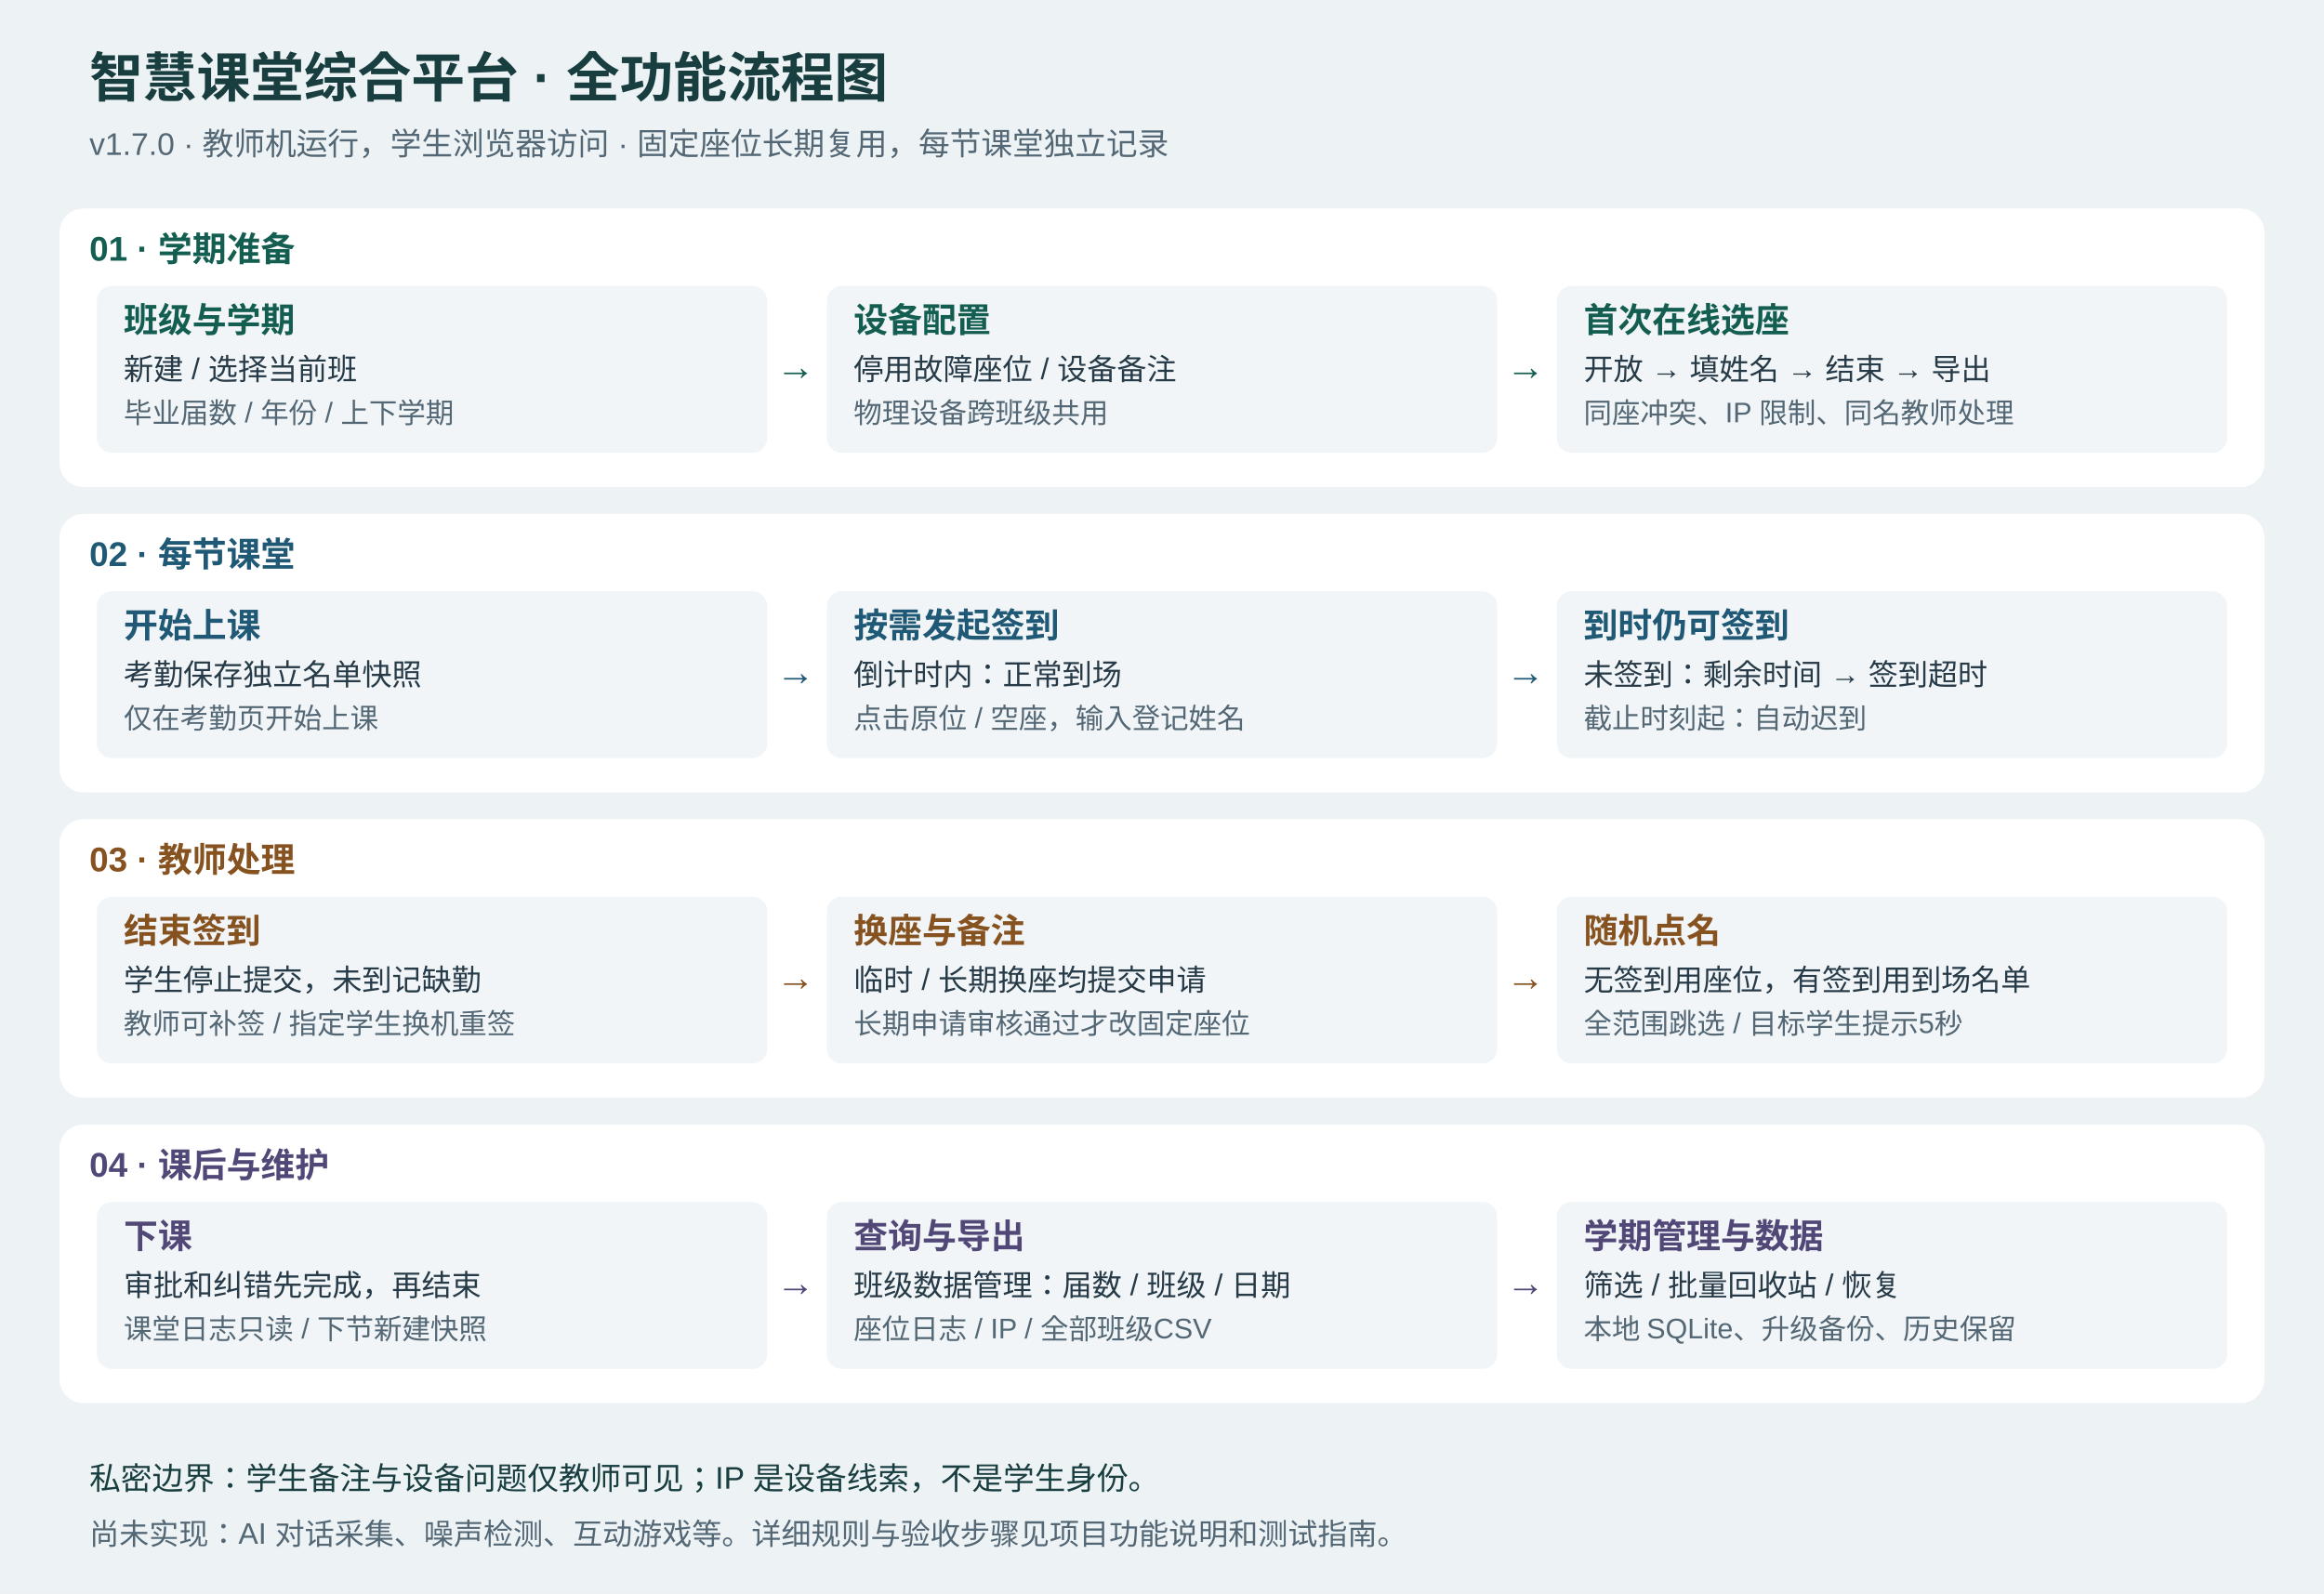
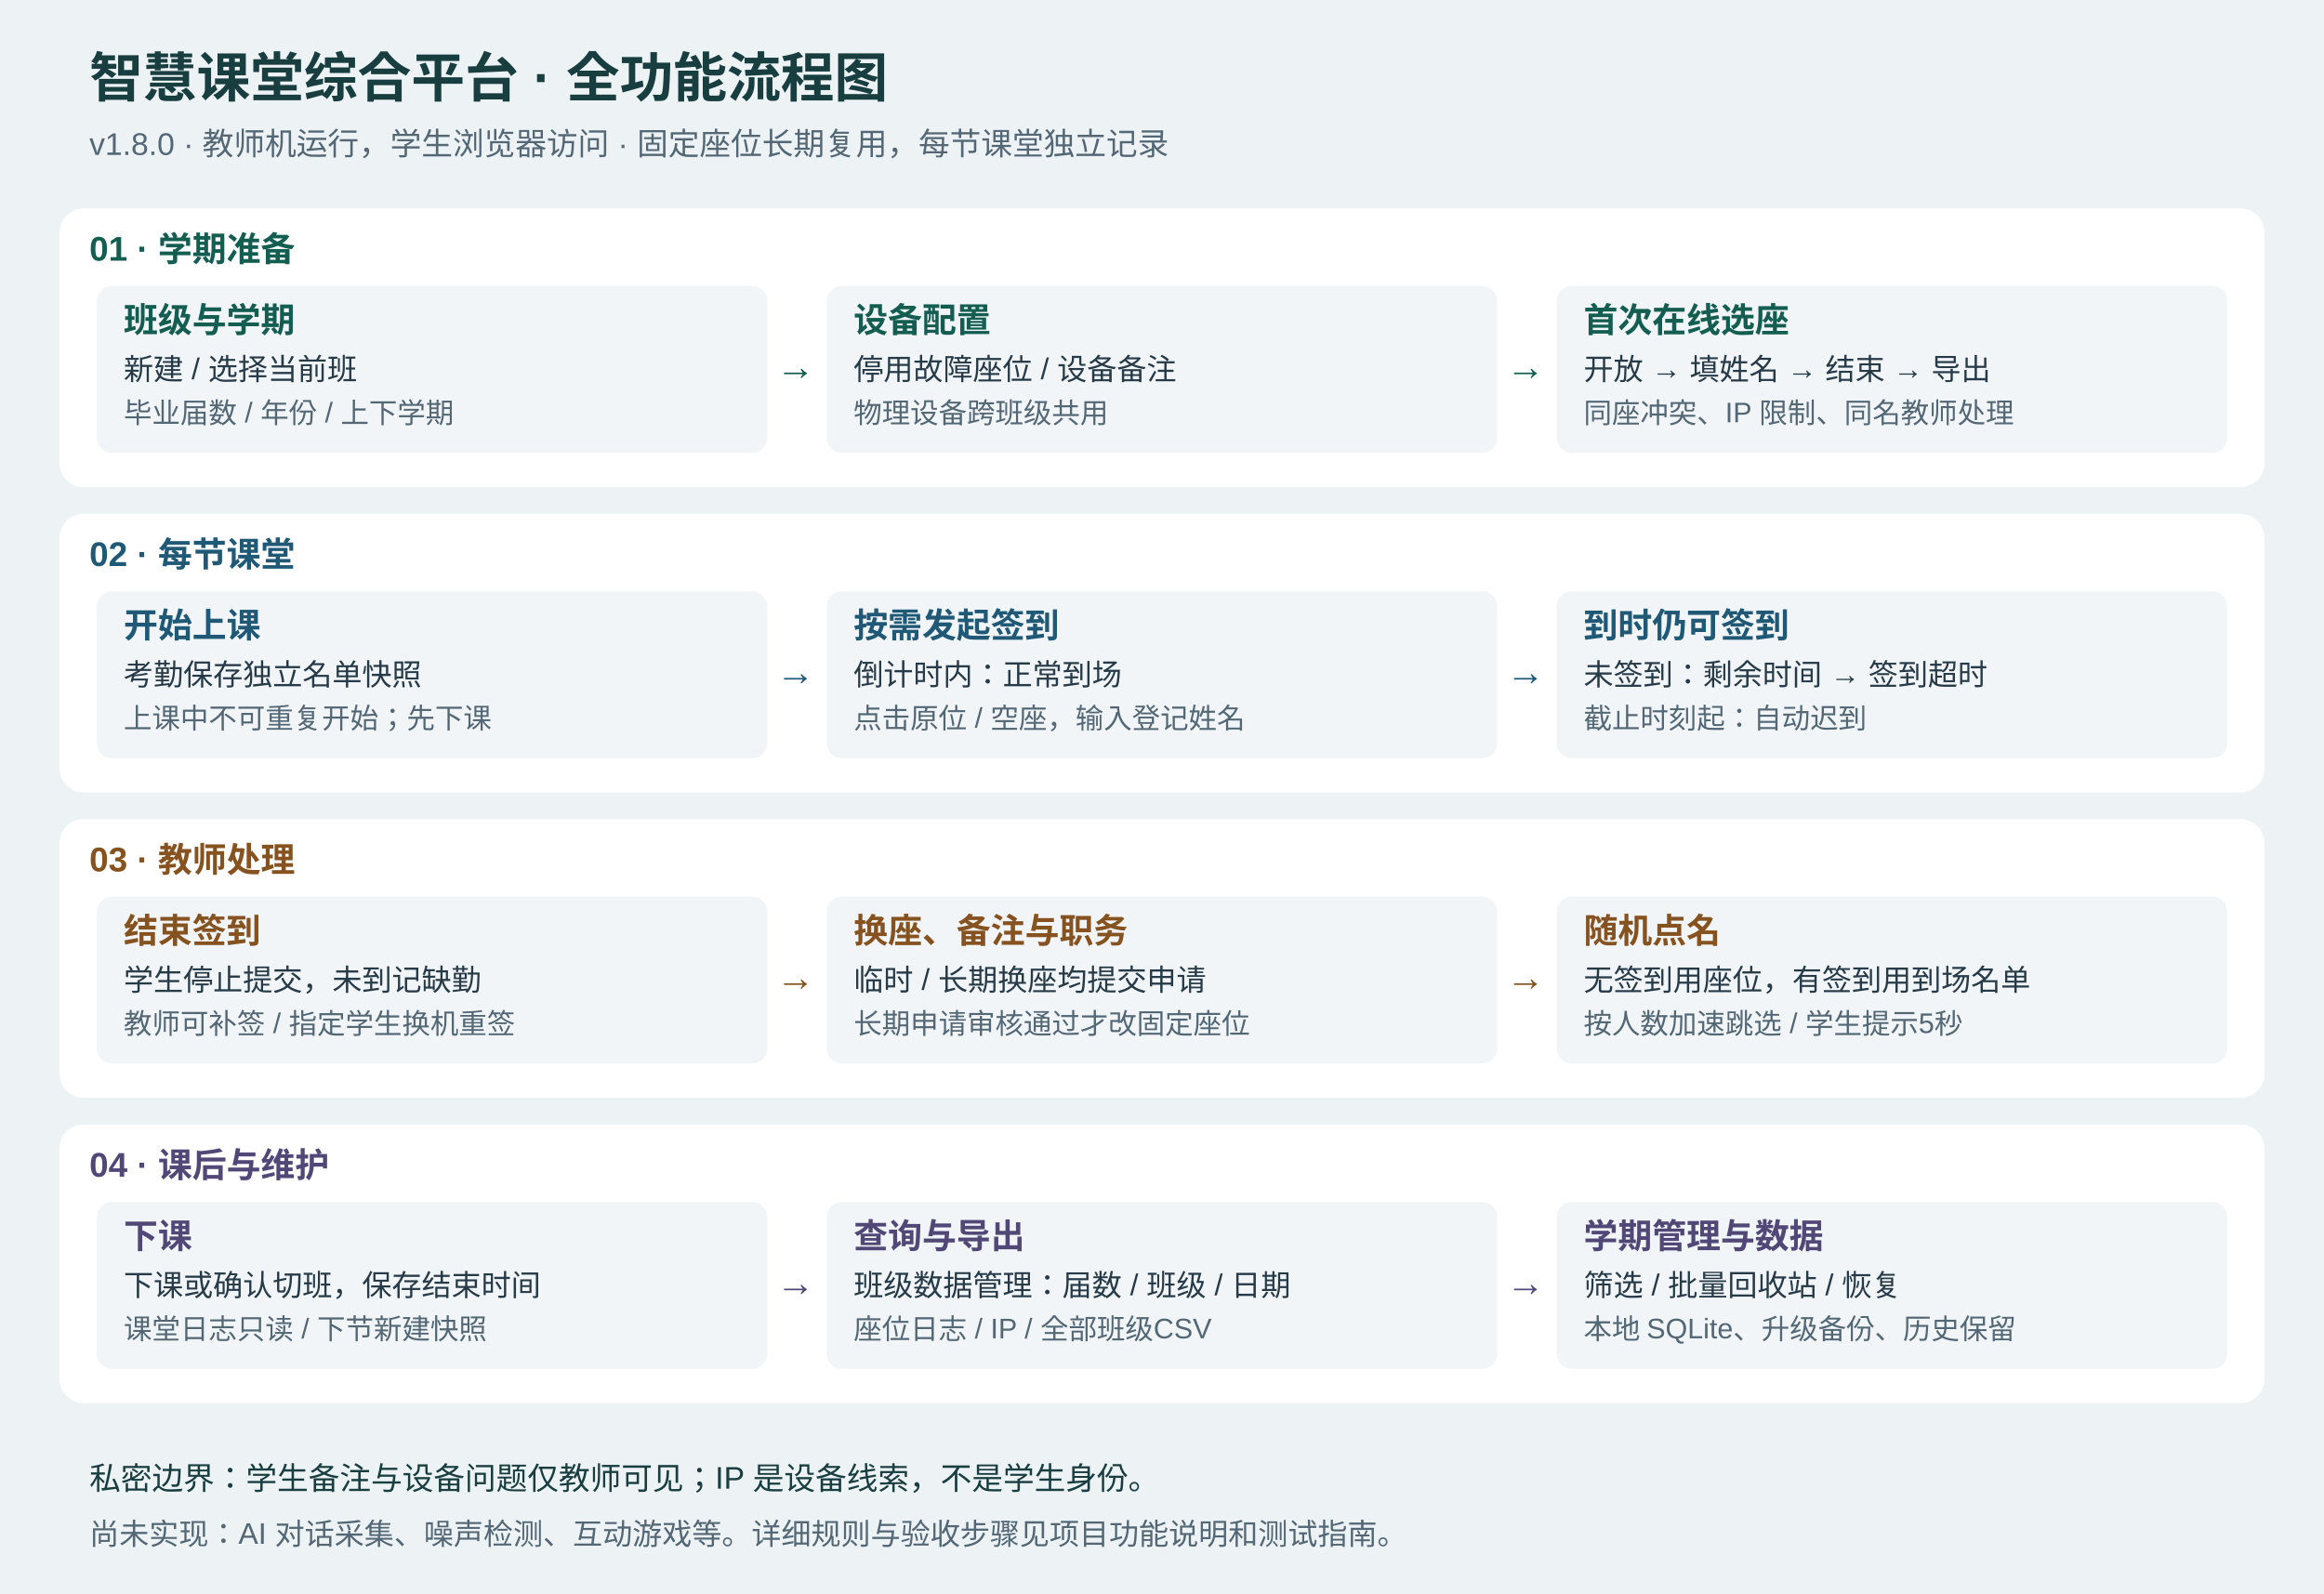
<svg xmlns="http://www.w3.org/2000/svg" width="1560" height="1070" viewBox="0 0 1560 1070">
  <rect width="1560" height="1070" fill="#edf2f5" />
  <g font-family="Microsoft YaHei,Arial,sans-serif">
    <text x="60" y="65" font-size="36" font-weight="bold" fill="#193e40">智慧课堂综合平台 · 全功能流程图</text>
-     <text x="60" y="104" font-size="21" fill="#536775">v1.7.0 · 教师机运行，学生浏览器访问 · 固定座位长期复用，每节课堂独立记录</text>
+     <text x="60" y="104" font-size="21" fill="#536775">v1.8.0 · 教师机运行，学生浏览器访问 · 固定座位长期复用，每节课堂独立记录</text>
    <rect x="40" y="140" width="1480" height="187" rx="16" fill="white" />
    <text x="60" y="175" font-size="23" font-weight="bold" fill="#145e51">01 · 学期准备</text>
    <rect x="65" y="192" width="450" height="112" rx="10" fill="#f1f5f7" />
    <text x="83" y="223" font-size="23" font-weight="bold" fill="#145e51">班级与学期</text>
    <text x="83" y="255" font-size="20" fill="#263a47">新建 / 选择当前班</text>
    <text x="83" y="284" font-size="19" fill="#536775">毕业届数 / 年份 / 上下学期</text>
    <text x="521" y="255" font-size="26" fill="#145e51">→</text>
    <rect x="555" y="192" width="450" height="112" rx="10" fill="#f1f5f7" />
    <text x="573" y="223" font-size="23" font-weight="bold" fill="#145e51">设备配置</text>
    <text x="573" y="255" font-size="20" fill="#263a47">停用故障座位 / 设备备注</text>
    <text x="573" y="284" font-size="19" fill="#536775">物理设备跨班级共用</text>
    <text x="1011" y="255" font-size="26" fill="#145e51">→</text>
    <rect x="1045" y="192" width="450" height="112" rx="10" fill="#f1f5f7" />
    <text x="1063" y="223" font-size="23" font-weight="bold" fill="#145e51">首次在线选座</text>
    <text x="1063" y="255" font-size="20" fill="#263a47">开放 → 填姓名 → 结束 → 导出</text>
    <text x="1063" y="284" font-size="19" fill="#536775">同座冲突、IP 限制、同名教师处理</text>
    <rect x="40" y="345" width="1480" height="187" rx="16" fill="white" />
    <text x="60" y="380" font-size="23" font-weight="bold" fill="#205976">02 · 每节课堂</text>
    <rect x="65" y="397" width="450" height="112" rx="10" fill="#f1f5f7" />
    <text x="83" y="428" font-size="23" font-weight="bold" fill="#205976">开始上课</text>
    <text x="83" y="460" font-size="20" fill="#263a47">考勤保存独立名单快照</text>
-     <text x="83" y="489" font-size="19" fill="#536775">仅在考勤页开始上课</text>
+     <text x="83" y="489" font-size="19" fill="#536775">上课中不可重复开始；先下课</text>
    <text x="521" y="460" font-size="26" fill="#205976">→</text>
    <rect x="555" y="397" width="450" height="112" rx="10" fill="#f1f5f7" />
    <text x="573" y="428" font-size="23" font-weight="bold" fill="#205976">按需发起签到</text>
    <text x="573" y="460" font-size="20" fill="#263a47">倒计时内：正常到场</text>
    <text x="573" y="489" font-size="19" fill="#536775">点击原位 / 空座，输入登记姓名</text>
    <text x="1011" y="460" font-size="26" fill="#205976">→</text>
    <rect x="1045" y="397" width="450" height="112" rx="10" fill="#f1f5f7" />
    <text x="1063" y="428" font-size="23" font-weight="bold" fill="#205976">到时仍可签到</text>
    <text x="1063" y="460" font-size="20" fill="#263a47">未签到：剩余时间 → 签到超时</text>
    <text x="1063" y="489" font-size="19" fill="#536775">截止时刻起：自动迟到</text>
    <rect x="40" y="550" width="1480" height="187" rx="16" fill="white" />
    <text x="60" y="585" font-size="23" font-weight="bold" fill="#865220">03 · 教师处理</text>
    <rect x="65" y="602" width="450" height="112" rx="10" fill="#f1f5f7" />
    <text x="83" y="633" font-size="23" font-weight="bold" fill="#865220">结束签到</text>
    <text x="83" y="665" font-size="20" fill="#263a47">学生停止提交，未到记缺勤</text>
    <text x="83" y="694" font-size="19" fill="#536775">教师可补签 / 指定学生换机重签</text>
    <text x="521" y="665" font-size="26" fill="#865220">→</text>
    <rect x="555" y="602" width="450" height="112" rx="10" fill="#f1f5f7" />
-     <text x="573" y="633" font-size="23" font-weight="bold" fill="#865220">换座与备注</text>
+     <text x="573" y="633" font-size="23" font-weight="bold" fill="#865220">换座、备注与职务</text>
    <text x="573" y="665" font-size="20" fill="#263a47">临时 / 长期换座均提交申请</text>
    <text x="573" y="694" font-size="19" fill="#536775">长期申请审核通过才改固定座位</text>
    <text x="1011" y="665" font-size="26" fill="#865220">→</text>
    <rect x="1045" y="602" width="450" height="112" rx="10" fill="#f1f5f7" />
    <text x="1063" y="633" font-size="23" font-weight="bold" fill="#865220">随机点名</text>
    <text x="1063" y="665" font-size="20" fill="#263a47">无签到用座位，有签到用到场名单</text>
-     <text x="1063" y="694" font-size="19" fill="#536775">全范围跳选 / 目标学生提示5秒</text>
+     <text x="1063" y="694" font-size="19" fill="#536775">按人数加速跳选 / 学生提示5秒</text>
    <rect x="40" y="755" width="1480" height="187" rx="16" fill="white" />
    <text x="60" y="790" font-size="23" font-weight="bold" fill="#514878">04 · 课后与维护</text>
    <rect x="65" y="807" width="450" height="112" rx="10" fill="#f1f5f7" />
    <text x="83" y="838" font-size="23" font-weight="bold" fill="#514878">下课</text>
-     <text x="83" y="870" font-size="20" fill="#263a47">审批和纠错先完成，再结束</text>
+     <text x="83" y="870" font-size="20" fill="#263a47">下课或确认切班，保存结束时间</text>
    <text x="83" y="899" font-size="19" fill="#536775">课堂日志只读 / 下节新建快照</text>
    <text x="521" y="870" font-size="26" fill="#514878">→</text>
    <rect x="555" y="807" width="450" height="112" rx="10" fill="#f1f5f7" />
    <text x="573" y="838" font-size="23" font-weight="bold" fill="#514878">查询与导出</text>
    <text x="573" y="870" font-size="20" fill="#263a47">班级数据管理：届数 / 班级 / 日期</text>
    <text x="573" y="899" font-size="19" fill="#536775">座位日志 / IP / 全部班级CSV</text>
    <text x="1011" y="870" font-size="26" fill="#514878">→</text>
    <rect x="1045" y="807" width="450" height="112" rx="10" fill="#f1f5f7" />
    <text x="1063" y="838" font-size="23" font-weight="bold" fill="#514878">学期管理与数据</text>
    <text x="1063" y="870" font-size="20" fill="#263a47">筛选 / 批量回收站 / 恢复</text>
    <text x="1063" y="899" font-size="19" fill="#536775">本地 SQLite、升级备份、历史保留</text>
    <text x="60" y="1000" font-size="21" fill="#193e40">私密边界：学生备注与设备问题仅教师可见；IP 是设备线索，不是学生身份。</text>
    <text x="60" y="1037" font-size="20" fill="#536775">尚未实现：AI 对话采集、噪声检测、互动游戏等。详细规则与验收步骤见项目功能说明和测试指南。</text>
  </g>
</svg>
